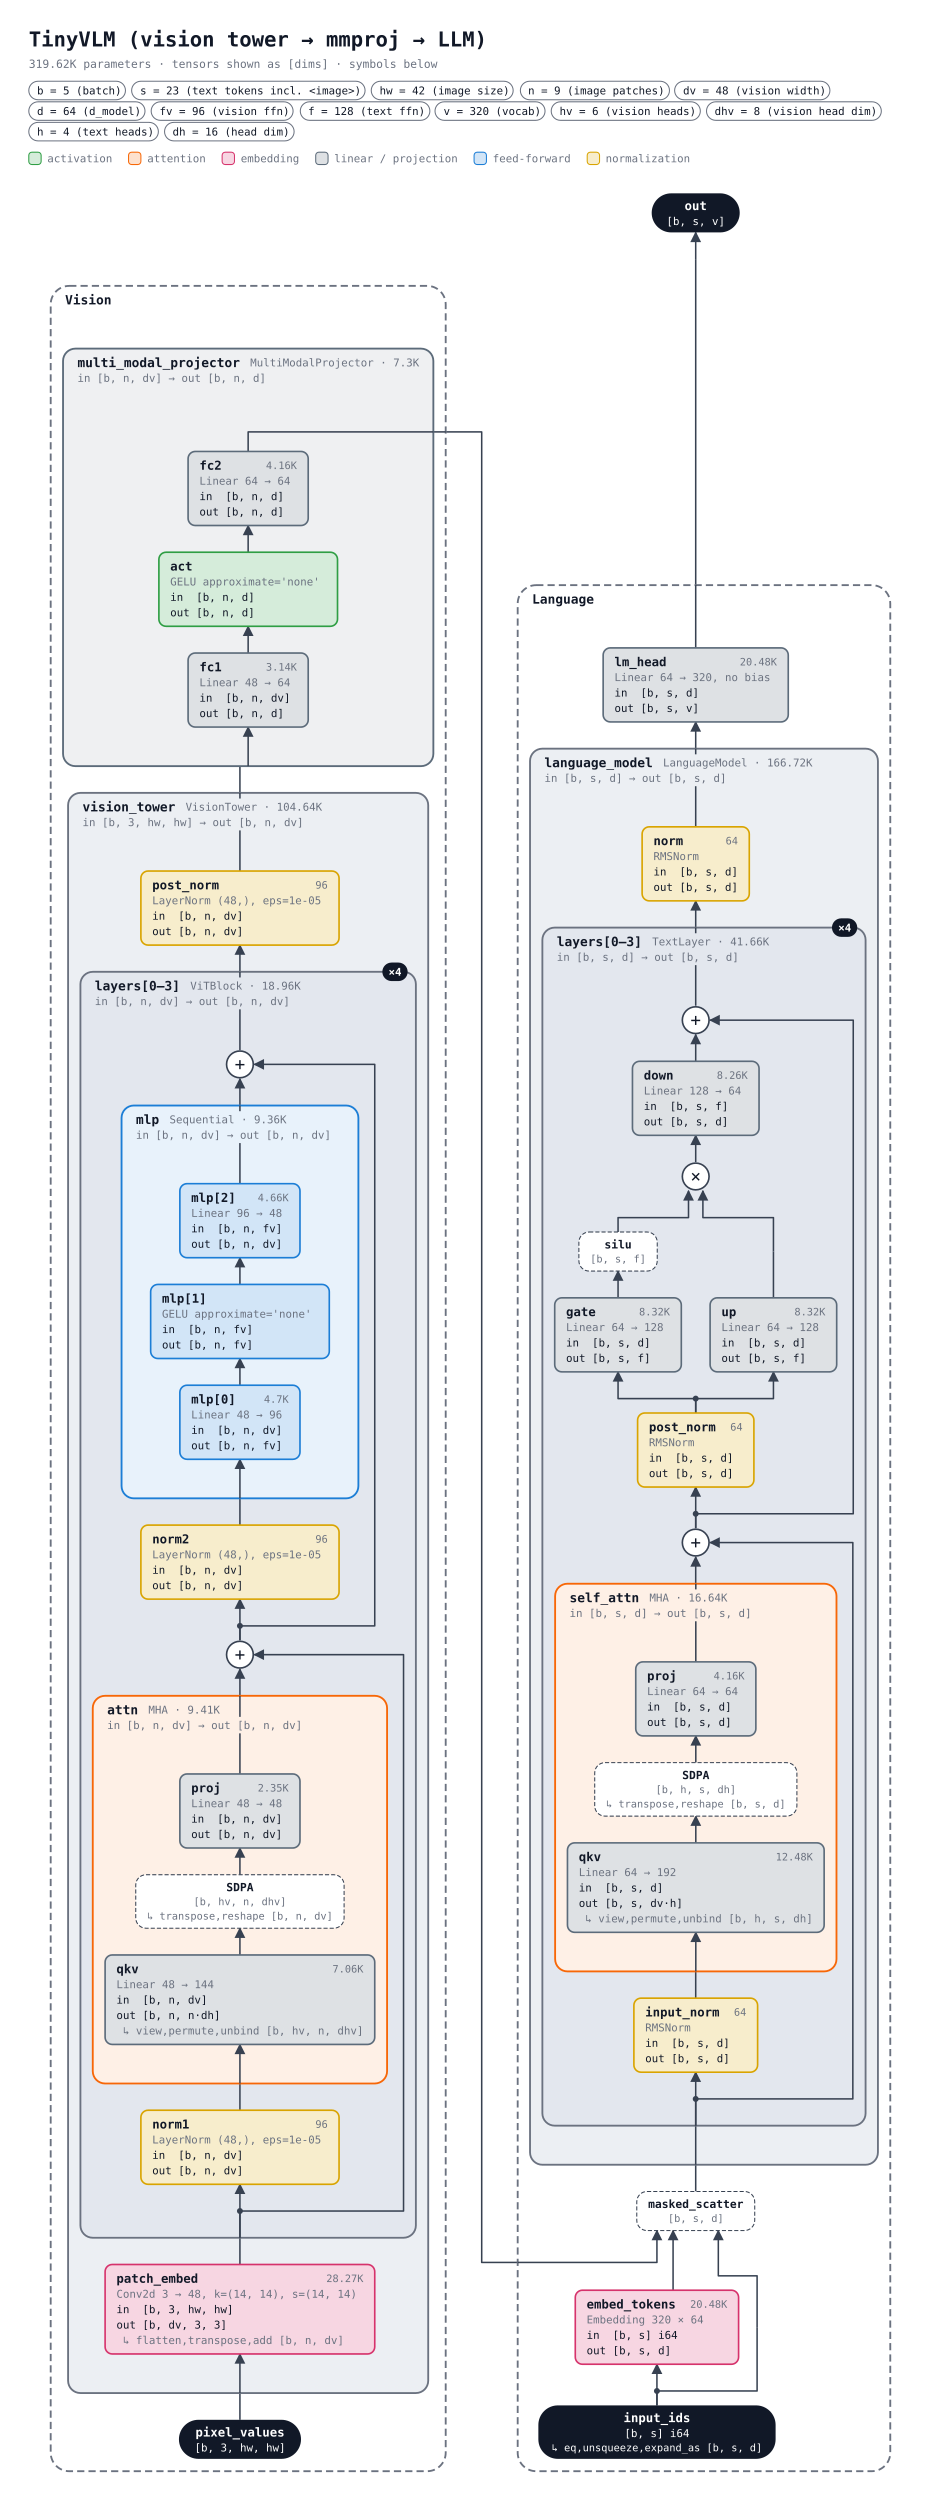
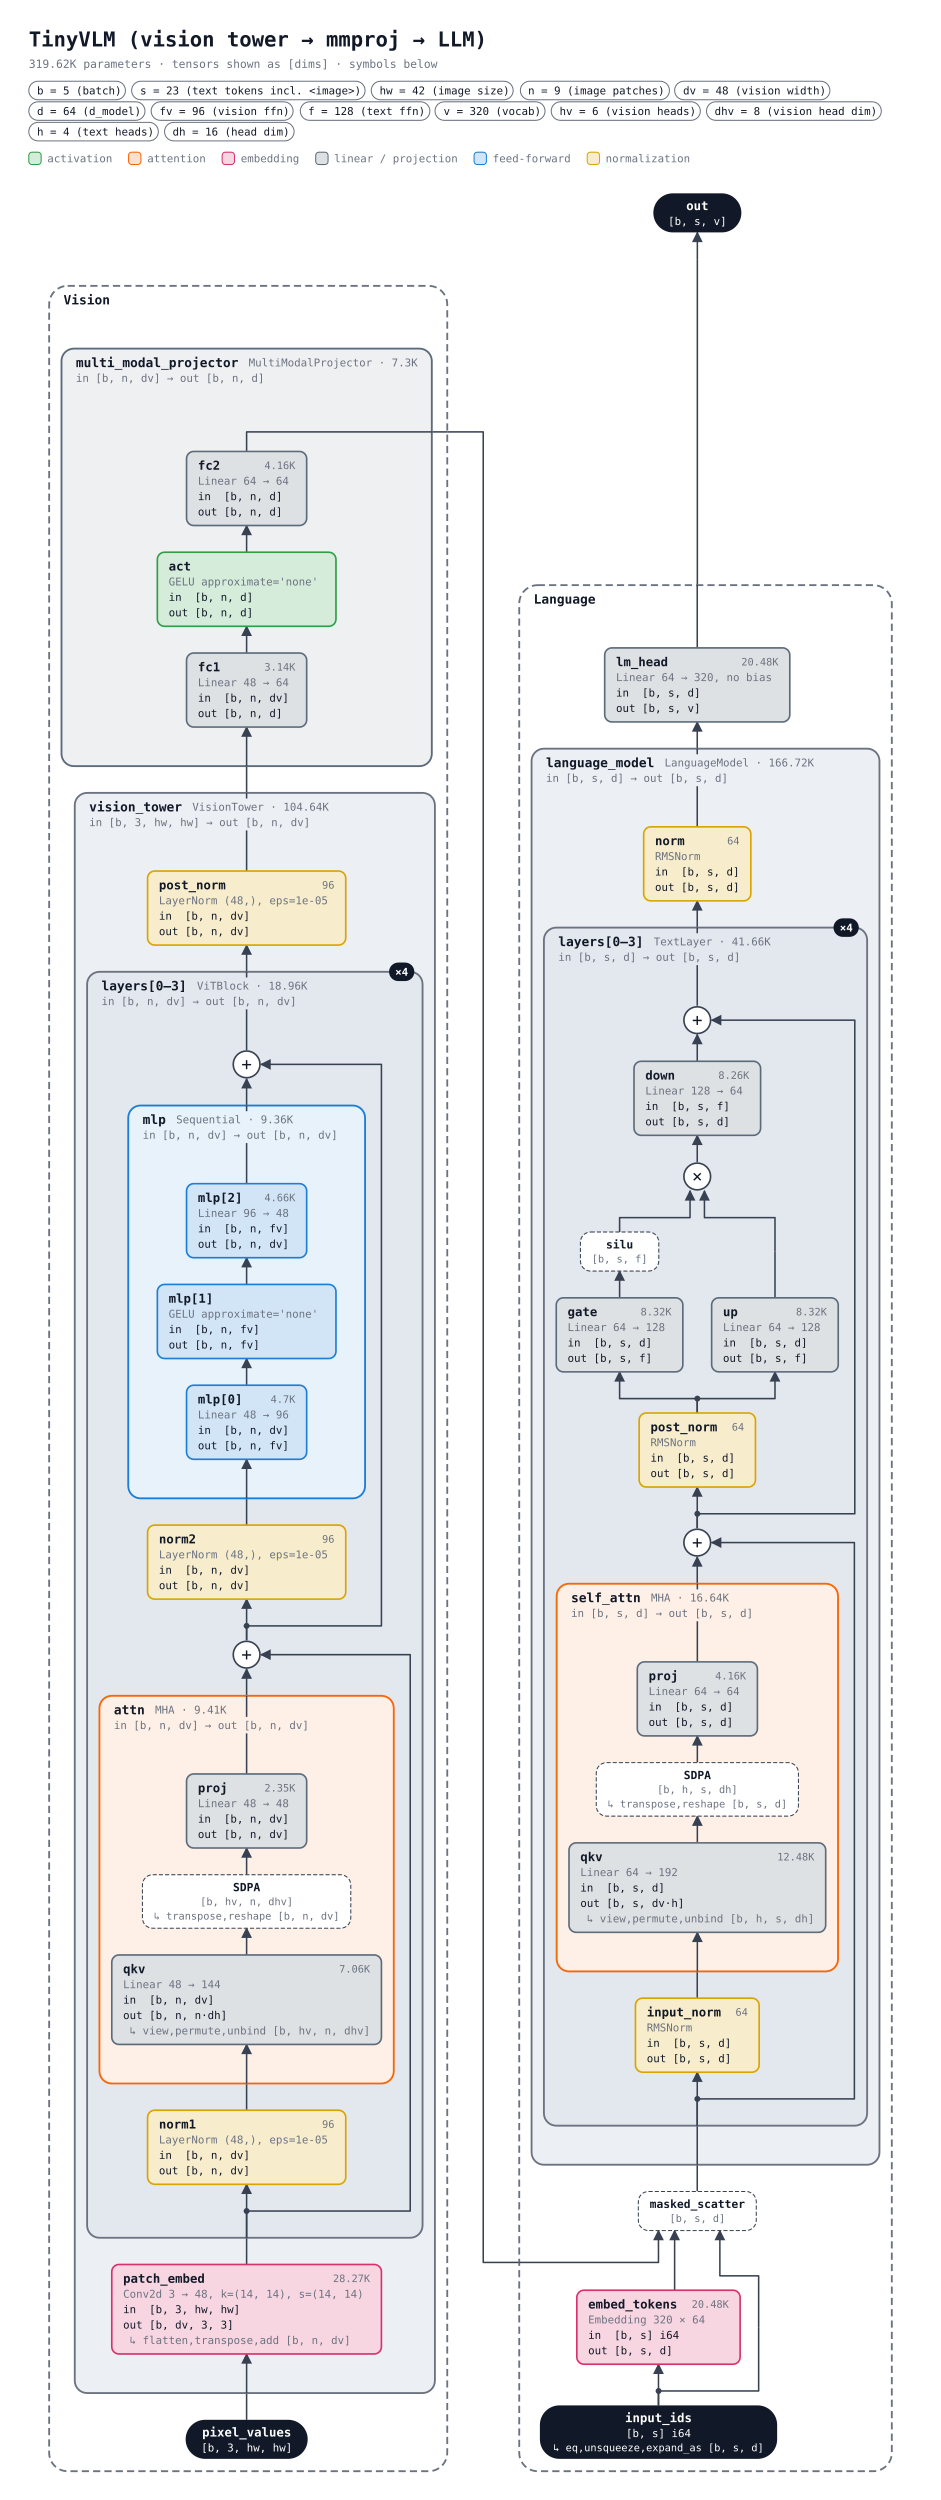
<svg xmlns="http://www.w3.org/2000/svg" width="915" height="2431" viewBox="0 0 915 2431" font-family="ui-monospace, &quot;SF Mono&quot;, Menlo, Consolas, &quot;DejaVu Sans Mono&quot;, &quot;Liberation Mono&quot;, monospace">
  <defs>
    <marker id="arr" viewBox="0 0 10 10" refX="9" refY="5" markerWidth="7" markerHeight="7" orient="auto">
      <path d="M0,0 L10,5 L0,10 z" fill="#374151" />
    </marker>
  </defs>
  <rect width="100%" height="100%" fill="#ffffff" />
  <g transform="translate(28,28)">
    <text x="0.0" y="17.2" font-size="20" font-weight="bold" fill="#111827" text-anchor="start">TinyVLM (vision tower → mmproj → LLM)</text>
    <text x="0.0" y="38.0" font-size="11" font-weight="normal" fill="#6b7280" text-anchor="start">319.62K parameters · tensors shown as [dims] · symbols below</text>
    <rect x="0" y="51" width="94" height="18" rx="9" fill="none" stroke="#6b7280" />
    <text x="8.0" y="63.8" font-size="10.5" font-weight="normal" fill="#111827" text-anchor="start">b = 5 (batch)</text>
    <rect x="100" y="51" width="227" height="18" rx="9" fill="none" stroke="#6b7280" />
    <text x="108.2" y="63.8" font-size="10.5" font-weight="normal" fill="#111827" text-anchor="start">s = 23 (text tokens incl. &lt;image&gt;)</text>
    <rect x="333" y="51" width="138" height="18" rx="9" fill="none" stroke="#6b7280" />
    <text x="341.1" y="63.8" font-size="10.5" font-weight="normal" fill="#111827" text-anchor="start">hw = 42 (image size)</text>
    <rect x="478" y="51" width="145" height="18" rx="9" fill="none" stroke="#6b7280" />
    <text x="485.5" y="63.8" font-size="10.5" font-weight="normal" fill="#111827" text-anchor="start">n = 9 (image patches)</text>
    <rect x="628" y="51" width="151" height="18" rx="9" fill="none" stroke="#6b7280" />
    <text x="636.2" y="63.8" font-size="10.5" font-weight="normal" fill="#111827" text-anchor="start">dv = 48 (vision width)</text>
    <rect x="0" y="71" width="113" height="18" rx="9" fill="none" stroke="#6b7280" />
    <text x="8.0" y="83.8" font-size="10.5" font-weight="normal" fill="#111827" text-anchor="start">d = 64 (d_model)</text>
    <rect x="119" y="71" width="138" height="18" rx="9" fill="none" stroke="#6b7280" />
    <text x="127.1" y="83.8" font-size="10.5" font-weight="normal" fill="#111827" text-anchor="start">fv = 96 (vision ffn)</text>
    <rect x="264" y="71" width="126" height="18" rx="9" fill="none" stroke="#6b7280" />
    <text x="271.6" y="83.8" font-size="10.5" font-weight="normal" fill="#111827" text-anchor="start">f = 128 (text ffn)</text>
    <rect x="395" y="71" width="107" height="18" rx="9" fill="none" stroke="#6b7280" />
    <text x="403.3" y="83.8" font-size="10.5" font-weight="normal" fill="#111827" text-anchor="start">v = 320 (vocab)</text>
    <rect x="508" y="71" width="145" height="18" rx="9" fill="none" stroke="#6b7280" />
    <text x="516.1" y="83.8" font-size="10.5" font-weight="normal" fill="#111827" text-anchor="start">hv = 6 (vision heads)</text>
    <rect x="659" y="71" width="170" height="18" rx="9" fill="none" stroke="#6b7280" />
    <text x="666.9" y="83.8" font-size="10.5" font-weight="normal" fill="#111827" text-anchor="start">dhv = 8 (vision head dim)</text>
    <rect x="0" y="91" width="126" height="18" rx="9" fill="none" stroke="#6b7280" />
    <text x="8.0" y="103.8" font-size="10.5" font-weight="normal" fill="#111827" text-anchor="start">h = 4 (text heads)</text>
    <rect x="132" y="91" width="126" height="18" rx="9" fill="none" stroke="#6b7280" />
    <text x="139.8" y="103.8" font-size="10.5" font-weight="normal" fill="#111827" text-anchor="start">dh = 16 (head dim)</text>
    <rect x="0" y="120" width="12" height="12" rx="3" fill="#d5ecda" stroke="#2f9e44" />
    <text x="18.0" y="129.8" font-size="10.5" font-weight="normal" fill="#6b7280" text-anchor="start">activation</text>
    <rect x="97" y="120" width="12" height="12" rx="3" fill="#fde1cd" stroke="#f76707" />
    <text x="115.2" y="129.8" font-size="10.5" font-weight="normal" fill="#6b7280" text-anchor="start">attention</text>
    <rect x="188" y="120" width="12" height="12" rx="3" fill="#f7d6e2" stroke="#d6336c" />
    <text x="206.1" y="129.8" font-size="10.5" font-weight="normal" fill="#6b7280" text-anchor="start">embedding</text>
    <rect x="279" y="120" width="12" height="12" rx="3" fill="#dee1e4" stroke="#5c6b7a" />
    <text x="297.0" y="129.8" font-size="10.5" font-weight="normal" fill="#6b7280" text-anchor="start">linear / projection</text>
    <rect x="433" y="120" width="12" height="12" rx="3" fill="#d2e5f7" stroke="#1c7ed6" />
    <text x="451.1" y="129.8" font-size="10.5" font-weight="normal" fill="#6b7280" text-anchor="start">feed-forward</text>
    <rect x="543" y="120" width="12" height="12" rx="3" fill="#f7edcc" stroke="#d9a400" />
    <text x="560.9" y="129.8" font-size="10.5" font-weight="normal" fill="#6b7280" text-anchor="start">normalization</text>
  </g>
-   <g transform="translate(49.3,180)">
+   <g transform="translate(47.8,180)">
    <g transform="translate(0.0,0.0)">
-       <polyline points="627.2,389.0 627.2,72.0" fill="none" stroke="#374151" stroke-width="1.5" stroke-linejoin="round" />
-       <polyline points="627.2,72.0 627.2,46.0" fill="none" stroke="#374151" stroke-width="1.5" stroke-linejoin="round" marker-end="url(#arr)" />
-       <polyline points="384.1,240.0 419.1,240.0 419.1,2020.0 454.1,2020.0" fill="none" stroke="#374151" stroke-width="1.5" stroke-linejoin="round" />
+       <polyline points="630.3,389.0 630.3,72.0" fill="none" stroke="#374151" stroke-width="1.5" stroke-linejoin="round" />
+       <polyline points="630.3,72.0 630.3,46.0" fill="none" stroke="#374151" stroke-width="1.5" stroke-linejoin="round" marker-end="url(#arr)" />
+       <polyline points="387.1,240.0 422.1,240.0 422.1,2020.0 457.1,2020.0" fill="none" stroke="#374151" stroke-width="1.5" stroke-linejoin="round" />
      <g transform="translate(0.0,98.0)">
-         <rect width="384.1" height="2125.0" rx="18" fill="none" stroke="#6b7280" stroke-width="1.8" stroke-dasharray="7 4" />
-         <polyline points="184.0,2075.0 184.0,2049.0" fill="none" stroke="#374151" stroke-width="1.5" stroke-linejoin="round" />
-         <polyline points="184.0,493.0 184.0,467.0" fill="none" stroke="#374151" stroke-width="1.5" stroke-linejoin="round" />
-         <polyline points="372.1,142.0 384.1,142.0" fill="none" stroke="#374151" stroke-width="1.5" stroke-linejoin="round" />
-         <g transform="translate(124.7,2075.0)">
+         <rect width="387.1" height="2125.0" rx="18" fill="none" stroke="#6b7280" stroke-width="1.8" stroke-dasharray="7 4" />
+         <polyline points="192.0,2075.0 192.0,2049.0" fill="none" stroke="#374151" stroke-width="1.5" stroke-linejoin="round" />
+         <polyline points="192.0,493.0 192.0,467.0" fill="none" stroke="#374151" stroke-width="1.5" stroke-linejoin="round" />
+         <polyline points="372.1,142.0 387.1,142.0" fill="none" stroke="#374151" stroke-width="1.5" stroke-linejoin="round" />
+         <g transform="translate(132.7,2075.0)">
          <rect width="118.7" height="38" rx="19" fill="#111827" stroke="none" />
          <text x="59.4" y="16.3" font-size="12" font-weight="bold" fill="#ffffff" text-anchor="middle">pixel_values</text>
          <text x="59.4" y="30.8" font-size="10.5" font-weight="normal" fill="#ffffff" text-anchor="middle">[b, 3, hw, hw]</text>
        </g>
-         <g transform="translate(16.9,493.0)">
+         <g transform="translate(24.9,493.0)">
          <rect width="350.2" height="1556.0" rx="12" fill="#eceff3" stroke="#6b7280" stroke-width="1.8" />
          <polyline points="167.1,1556.0 167.1,1518.0" fill="none" stroke="#374151" stroke-width="1.5" stroke-linejoin="round" marker-end="url(#arr)" />
          <polyline points="167.1,1431.0 167.1,1405.0" fill="none" stroke="#374151" stroke-width="1.5" stroke-linejoin="round" />
          <polyline points="167.1,174.0 167.1,148.0" fill="none" stroke="#374151" stroke-width="1.5" stroke-linejoin="round" marker-end="url(#arr)" />
          <polyline points="167.1,76.0 167.1,0.0" fill="none" stroke="#374151" stroke-width="1.5" stroke-linejoin="round" />
          <g transform="translate(36.0,1431.0)">
            <rect width="262.2" height="87.0" rx="7" fill="#f7d6e2" stroke="#d6336c" stroke-width="1.6" />
            <text x="11.0" y="17.8" font-size="12" font-weight="bold" fill="#111827" text-anchor="start">patch_embed</text>
            <text x="251.2" y="17.1" font-size="10" font-weight="normal" fill="#6b7280" text-anchor="end">28.27K</text>
            <text x="11.0" y="32.3" font-size="10.5" font-weight="normal" fill="#6b7280" text-anchor="start">Conv2d  3 → 48, k=(14, 14), s=(14, 14)</text>
            <text x="11.0" y="47.3" font-size="10.5" font-weight="normal" fill="#111827" text-anchor="start">in</text>
            <text x="36.3" y="47.3" font-size="10.5" font-weight="normal" fill="#111827" text-anchor="start">[b, 3, hw, hw]</text>
            <text x="11.0" y="62.3" font-size="10.5" font-weight="normal" fill="#111827" text-anchor="start">out</text>
            <text x="36.3" y="62.3" font-size="10.5" font-weight="normal" fill="#111827" text-anchor="start">[b, dv, 3, 3]</text>
            <text x="17.3" y="77.3" font-size="10.5" font-weight="normal" fill="#6b7280" text-anchor="start">↳ flatten,transpose,add [b, n, dv]</text>
          </g>
          <g transform="translate(12.0,174.0)">
            <rect width="326.2" height="1231.0" rx="12" fill="#e3e7ee" stroke="#6b7280" stroke-width="1.8" />
            <polyline points="155.1,1231.0 155.1,1179.0" fill="none" stroke="#374151" stroke-width="1.5" stroke-linejoin="round" marker-end="url(#arr)" />
            <polyline points="155.1,1107.0 155.1,1081.0" fill="none" stroke="#374151" stroke-width="1.5" stroke-linejoin="round" />
            <polyline points="155.1,1231.0 155.1,1205.0 314.2,1205.0 314.2,664.0 169.1,664.0" fill="none" stroke="#374151" stroke-width="1.5" stroke-linejoin="round" marker-end="url(#arr)" />
            <polyline points="155.1,704.0 155.1,678.0" fill="none" stroke="#374151" stroke-width="1.5" stroke-linejoin="round" marker-end="url(#arr)" />
            <polyline points="155.1,650.0 155.1,610.0" fill="none" stroke="#374151" stroke-width="1.5" stroke-linejoin="round" marker-end="url(#arr)" />
            <polyline points="155.1,538.0 155.1,512.0" fill="none" stroke="#374151" stroke-width="1.5" stroke-linejoin="round" />
            <polyline points="155.1,650.0 155.1,636.0 286.2,636.0 286.2,90.0 169.1,90.0" fill="none" stroke="#374151" stroke-width="1.5" stroke-linejoin="round" marker-end="url(#arr)" />
            <polyline points="155.1,130.0 155.1,104.0" fill="none" stroke="#374151" stroke-width="1.5" stroke-linejoin="round" marker-end="url(#arr)" />
            <polyline points="155.1,76.0 155.1,0.0" fill="none" stroke="#374151" stroke-width="1.5" stroke-linejoin="round" />
            <g transform="translate(58.8,1107.0)">
              <rect width="192.7" height="72.0" rx="7" fill="#f7edcc" stroke="#d9a400" stroke-width="1.6" />
              <text x="11.0" y="17.8" font-size="12" font-weight="bold" fill="#111827" text-anchor="start">norm1</text>
              <text x="181.7" y="17.1" font-size="10" font-weight="normal" fill="#6b7280" text-anchor="end">96</text>
              <text x="11.0" y="32.3" font-size="10.5" font-weight="normal" fill="#6b7280" text-anchor="start">LayerNorm  (48,), eps=1e-05</text>
              <text x="11.0" y="47.3" font-size="10.5" font-weight="normal" fill="#111827" text-anchor="start">in</text>
              <text x="36.3" y="47.3" font-size="10.5" font-weight="normal" fill="#111827" text-anchor="start">[b, n, dv]</text>
              <text x="11.0" y="62.3" font-size="10.5" font-weight="normal" fill="#111827" text-anchor="start">out</text>
              <text x="36.3" y="62.3" font-size="10.5" font-weight="normal" fill="#111827" text-anchor="start">[b, n, dv]</text>
            </g>
            <g transform="translate(12.0,704.0)">
              <rect width="286.2" height="377.0" rx="12" fill="#fef0e6" stroke="#f76707" stroke-width="1.8" />
              <polyline points="143.1,377.0 143.1,339.0" fill="none" stroke="#374151" stroke-width="1.5" stroke-linejoin="round" marker-end="url(#arr)" />
              <polyline points="143.1,252.0 143.1,226.0" fill="none" stroke="#374151" stroke-width="1.5" stroke-linejoin="round" marker-end="url(#arr)" />
              <polyline points="143.1,174.0 143.1,148.0" fill="none" stroke="#374151" stroke-width="1.5" stroke-linejoin="round" marker-end="url(#arr)" />
              <polyline points="143.1,76.0 143.1,0.0" fill="none" stroke="#374151" stroke-width="1.5" stroke-linejoin="round" />
              <g transform="translate(12.0,252.0)">
                <rect width="262.2" height="87.0" rx="7" fill="#dee1e4" stroke="#5c6b7a" stroke-width="1.6" />
                <text x="11.0" y="17.8" font-size="12" font-weight="bold" fill="#111827" text-anchor="start">qkv</text>
                <text x="251.2" y="17.1" font-size="10" font-weight="normal" fill="#6b7280" text-anchor="end">7.06K</text>
                <text x="11.0" y="32.3" font-size="10.5" font-weight="normal" fill="#6b7280" text-anchor="start">Linear  48 → 144</text>
                <text x="11.0" y="47.3" font-size="10.5" font-weight="normal" fill="#111827" text-anchor="start">in</text>
                <text x="36.3" y="47.3" font-size="10.5" font-weight="normal" fill="#111827" text-anchor="start">[b, n, dv]</text>
                <text x="11.0" y="62.3" font-size="10.5" font-weight="normal" fill="#111827" text-anchor="start">out</text>
                <text x="36.3" y="62.3" font-size="10.5" font-weight="normal" fill="#111827" text-anchor="start">[b, n, n·dh]</text>
                <text x="17.3" y="77.3" font-size="10.5" font-weight="normal" fill="#6b7280" text-anchor="start">↳ view,permute,unbind [b, hv, n, dhv]</text>
              </g>
              <g transform="translate(41.8,174.0)">
                <rect width="202.6" height="52" rx="10" fill="#ffffff" stroke="#374151" stroke-dasharray="4 2" />
                <text x="101.3" y="16.0" font-size="11" font-weight="bold" fill="#111827" text-anchor="middle">SDPA</text>
                <text x="101.3" y="29.6" font-size="10" font-weight="normal" fill="#6b7280" text-anchor="middle">[b, hv, n, dhv]</text>
                <text x="101.3" y="43.6" font-size="10" font-weight="normal" fill="#6b7280" text-anchor="middle">↳ transpose,reshape [b, n, dv]</text>
              </g>
              <g transform="translate(84.7,76.0)">
                <rect width="116.8" height="72.0" rx="7" fill="#dee1e4" stroke="#5c6b7a" stroke-width="1.6" />
                <text x="11.0" y="17.8" font-size="12" font-weight="bold" fill="#111827" text-anchor="start">proj</text>
                <text x="105.8" y="17.1" font-size="10" font-weight="normal" fill="#6b7280" text-anchor="end">2.35K</text>
                <text x="11.0" y="32.3" font-size="10.5" font-weight="normal" fill="#6b7280" text-anchor="start">Linear  48 → 48</text>
                <text x="11.0" y="47.3" font-size="10.5" font-weight="normal" fill="#111827" text-anchor="start">in</text>
                <text x="36.3" y="47.3" font-size="10.5" font-weight="normal" fill="#111827" text-anchor="start">[b, n, dv]</text>
                <text x="11.0" y="62.3" font-size="10.5" font-weight="normal" fill="#111827" text-anchor="start">out</text>
                <text x="36.3" y="62.3" font-size="10.5" font-weight="normal" fill="#111827" text-anchor="start">[b, n, dv]</text>
              </g>
              <rect x="10" y="5.5" width="117.6" height="16" rx="3" fill="#fef0e6" />
              <text x="14.0" y="18.0" font-size="12.5" font-weight="bold" fill="#111827" text-anchor="start">attn</text>
              <text x="54.1" y="17.3" font-size="10.5" font-weight="normal" fill="#6b7280" text-anchor="start">MHA · 9.41K</text>
              <rect x="10" y="20.5" width="210.3" height="16" rx="3" fill="#fef0e6" />
              <text x="14.0" y="32.3" font-size="10.5" font-weight="normal" fill="#6b7280" text-anchor="start">in [b, n, dv]  →  out [b, n, dv]</text>
            </g>
            <g transform="translate(141.1,650.0)">
              <circle cx="14.0" cy="14.0" r="13.0" fill="#ffffff" stroke="#374151" stroke-width="1.6" />
              <text x="14.0" y="19.6" font-size="17" font-weight="normal" fill="#111827" text-anchor="middle">+</text>
            </g>
            <g transform="translate(58.8,538.0)">
              <rect width="192.7" height="72.0" rx="7" fill="#f7edcc" stroke="#d9a400" stroke-width="1.6" />
              <text x="11.0" y="17.8" font-size="12" font-weight="bold" fill="#111827" text-anchor="start">norm2</text>
              <text x="181.7" y="17.1" font-size="10" font-weight="normal" fill="#6b7280" text-anchor="end">96</text>
              <text x="11.0" y="32.3" font-size="10.5" font-weight="normal" fill="#6b7280" text-anchor="start">LayerNorm  (48,), eps=1e-05</text>
              <text x="11.0" y="47.3" font-size="10.5" font-weight="normal" fill="#111827" text-anchor="start">in</text>
              <text x="36.3" y="47.3" font-size="10.5" font-weight="normal" fill="#111827" text-anchor="start">[b, n, dv]</text>
              <text x="11.0" y="62.3" font-size="10.5" font-weight="normal" fill="#111827" text-anchor="start">out</text>
              <text x="36.3" y="62.3" font-size="10.5" font-weight="normal" fill="#111827" text-anchor="start">[b, n, dv]</text>
            </g>
            <g transform="translate(40.0,130.0)">
              <rect width="230.3" height="382.0" rx="12" fill="#e8f2fb" stroke="#1c7ed6" stroke-width="1.8" />
              <polyline points="115.1,382.0 115.1,344.0" fill="none" stroke="#374151" stroke-width="1.5" stroke-linejoin="round" marker-end="url(#arr)" />
              <polyline points="115.1,272.0 115.1,246.0" fill="none" stroke="#374151" stroke-width="1.5" stroke-linejoin="round" marker-end="url(#arr)" />
              <polyline points="115.1,174.0 115.1,148.0" fill="none" stroke="#374151" stroke-width="1.5" stroke-linejoin="round" marker-end="url(#arr)" />
              <polyline points="115.1,76.0 115.1,0.0" fill="none" stroke="#374151" stroke-width="1.5" stroke-linejoin="round" />
              <g transform="translate(56.7,272.0)">
                <rect width="116.8" height="72.0" rx="7" fill="#d2e5f7" stroke="#1c7ed6" stroke-width="1.6" />
                <text x="11.0" y="17.8" font-size="12" font-weight="bold" fill="#111827" text-anchor="start">mlp[0]</text>
                <text x="105.8" y="17.1" font-size="10" font-weight="normal" fill="#6b7280" text-anchor="end">4.7K</text>
                <text x="11.0" y="32.3" font-size="10.5" font-weight="normal" fill="#6b7280" text-anchor="start">Linear  48 → 96</text>
                <text x="11.0" y="47.3" font-size="10.5" font-weight="normal" fill="#111827" text-anchor="start">in</text>
                <text x="36.3" y="47.3" font-size="10.5" font-weight="normal" fill="#111827" text-anchor="start">[b, n, dv]</text>
                <text x="11.0" y="62.3" font-size="10.5" font-weight="normal" fill="#111827" text-anchor="start">out</text>
                <text x="36.3" y="62.3" font-size="10.5" font-weight="normal" fill="#111827" text-anchor="start">[b, n, fv]</text>
              </g>
              <g transform="translate(28.3,174.0)">
                <rect width="173.7" height="72.0" rx="7" fill="#d2e5f7" stroke="#1c7ed6" stroke-width="1.6" />
                <text x="11.0" y="17.8" font-size="12" font-weight="bold" fill="#111827" text-anchor="start">mlp[1]</text>
                <text x="11.0" y="32.3" font-size="10.5" font-weight="normal" fill="#6b7280" text-anchor="start">GELU  approximate='none'</text>
                <text x="11.0" y="47.3" font-size="10.5" font-weight="normal" fill="#111827" text-anchor="start">in</text>
                <text x="36.3" y="47.3" font-size="10.5" font-weight="normal" fill="#111827" text-anchor="start">[b, n, fv]</text>
                <text x="11.0" y="62.3" font-size="10.5" font-weight="normal" fill="#111827" text-anchor="start">out</text>
                <text x="36.3" y="62.3" font-size="10.5" font-weight="normal" fill="#111827" text-anchor="start">[b, n, fv]</text>
              </g>
              <g transform="translate(56.7,76.0)">
                <rect width="116.8" height="72.0" rx="7" fill="#d2e5f7" stroke="#1c7ed6" stroke-width="1.6" />
                <text x="11.0" y="17.8" font-size="12" font-weight="bold" fill="#111827" text-anchor="start">mlp[2]</text>
                <text x="105.8" y="17.1" font-size="10" font-weight="normal" fill="#6b7280" text-anchor="end">4.66K</text>
                <text x="11.0" y="32.3" font-size="10.5" font-weight="normal" fill="#6b7280" text-anchor="start">Linear  96 → 48</text>
                <text x="11.0" y="47.3" font-size="10.5" font-weight="normal" fill="#111827" text-anchor="start">in</text>
                <text x="36.3" y="47.3" font-size="10.5" font-weight="normal" fill="#111827" text-anchor="start">[b, n, fv]</text>
                <text x="11.0" y="62.3" font-size="10.5" font-weight="normal" fill="#111827" text-anchor="start">out</text>
                <text x="36.3" y="62.3" font-size="10.5" font-weight="normal" fill="#111827" text-anchor="start">[b, n, dv]</text>
              </g>
              <rect x="10" y="5.5" width="154.4" height="16" rx="3" fill="#e8f2fb" />
              <text x="14.0" y="18.0" font-size="12.5" font-weight="bold" fill="#111827" text-anchor="start">mlp</text>
              <text x="46.6" y="17.3" font-size="10.5" font-weight="normal" fill="#6b7280" text-anchor="start">Sequential · 9.36K</text>
              <rect x="10" y="20.5" width="210.3" height="16" rx="3" fill="#e8f2fb" />
              <text x="14.0" y="32.3" font-size="10.5" font-weight="normal" fill="#6b7280" text-anchor="start">in [b, n, dv]  →  out [b, n, dv]</text>
            </g>
            <g transform="translate(141.1,76.0)">
              <circle cx="14.0" cy="14.0" r="13.0" fill="#ffffff" stroke="#374151" stroke-width="1.6" />
              <text x="14.0" y="19.6" font-size="17" font-weight="normal" fill="#111827" text-anchor="middle">+</text>
            </g>
            <rect x="10" y="5.5" width="208.2" height="16" rx="3" fill="#e3e7ee" />
            <text x="14.0" y="18.0" font-size="12.5" font-weight="bold" fill="#111827" text-anchor="start">layers[0–3]</text>
            <text x="106.8" y="17.3" font-size="10.5" font-weight="normal" fill="#6b7280" text-anchor="start">ViTBlock · 18.96K</text>
            <rect x="10" y="20.5" width="210.3" height="16" rx="3" fill="#e3e7ee" />
            <text x="14.0" y="32.3" font-size="10.5" font-weight="normal" fill="#6b7280" text-anchor="start">in [b, n, dv]  →  out [b, n, dv]</text>
            <rect x="293.6" y="-9" width="24.6" height="18" rx="9" fill="#111827" />
            <text x="305.9" y="3.8" font-size="10.5" font-weight="bold" fill="#ffffff" text-anchor="middle">×4</text>
          </g>
          <g transform="translate(70.8,76.0)">
            <rect width="192.7" height="72.0" rx="7" fill="#f7edcc" stroke="#d9a400" stroke-width="1.6" />
            <text x="11.0" y="17.8" font-size="12" font-weight="bold" fill="#111827" text-anchor="start">post_norm</text>
            <text x="181.7" y="17.1" font-size="10" font-weight="normal" fill="#6b7280" text-anchor="end">96</text>
            <text x="11.0" y="32.3" font-size="10.5" font-weight="normal" fill="#6b7280" text-anchor="start">LayerNorm  (48,), eps=1e-05</text>
            <text x="11.0" y="47.3" font-size="10.5" font-weight="normal" fill="#111827" text-anchor="start">in</text>
            <text x="36.3" y="47.3" font-size="10.5" font-weight="normal" fill="#111827" text-anchor="start">[b, n, dv]</text>
            <text x="11.0" y="62.3" font-size="10.5" font-weight="normal" fill="#111827" text-anchor="start">out</text>
            <text x="36.3" y="62.3" font-size="10.5" font-weight="normal" fill="#111827" text-anchor="start">[b, n, dv]</text>
          </g>
          <rect x="10" y="5.5" width="241.0" height="16" rx="3" fill="#eceff3" />
          <text x="14.0" y="18.0" font-size="12.5" font-weight="bold" fill="#111827" text-anchor="start">vision_tower</text>
          <text x="114.3" y="17.3" font-size="10.5" font-weight="normal" fill="#6b7280" text-anchor="start">VisionTower · 104.64K</text>
          <rect x="10" y="20.5" width="235.6" height="16" rx="3" fill="#eceff3" />
          <text x="14.0" y="32.3" font-size="10.5" font-weight="normal" fill="#6b7280" text-anchor="start">in [b, 3, hw, hw]  →  out [b, n, dv]</text>
        </g>
        <g transform="translate(12.0,61.0)">
          <rect width="360.1" height="406.0" rx="12" fill="#eff0f2" stroke="#5c6b7a" stroke-width="1.8" />
          <polyline points="180.0,406.0 180.0,368.0" fill="none" stroke="#374151" stroke-width="1.5" stroke-linejoin="round" marker-end="url(#arr)" />
          <polyline points="180.0,296.0 180.0,270.0" fill="none" stroke="#374151" stroke-width="1.5" stroke-linejoin="round" marker-end="url(#arr)" />
          <polyline points="180.0,198.0 180.0,172.0" fill="none" stroke="#374151" stroke-width="1.5" stroke-linejoin="round" marker-end="url(#arr)" />
          <polyline points="180.0,100.0 180.0,81.0 360.1,81.0" fill="none" stroke="#374151" stroke-width="1.5" stroke-linejoin="round" />
          <g transform="translate(121.6,296.0)">
            <rect width="116.8" height="72.0" rx="7" fill="#dee1e4" stroke="#5c6b7a" stroke-width="1.6" />
            <text x="11.0" y="17.8" font-size="12" font-weight="bold" fill="#111827" text-anchor="start">fc1</text>
            <text x="105.8" y="17.1" font-size="10" font-weight="normal" fill="#6b7280" text-anchor="end">3.14K</text>
            <text x="11.0" y="32.3" font-size="10.5" font-weight="normal" fill="#6b7280" text-anchor="start">Linear  48 → 64</text>
            <text x="11.0" y="47.3" font-size="10.5" font-weight="normal" fill="#111827" text-anchor="start">in</text>
            <text x="36.3" y="47.3" font-size="10.5" font-weight="normal" fill="#111827" text-anchor="start">[b, n, dv]</text>
            <text x="11.0" y="62.3" font-size="10.5" font-weight="normal" fill="#111827" text-anchor="start">out</text>
            <text x="36.3" y="62.3" font-size="10.5" font-weight="normal" fill="#111827" text-anchor="start">[b, n, d]</text>
          </g>
          <g transform="translate(93.2,198.0)">
            <rect width="173.7" height="72.0" rx="7" fill="#d5ecda" stroke="#2f9e44" stroke-width="1.6" />
            <text x="11.0" y="17.8" font-size="12" font-weight="bold" fill="#111827" text-anchor="start">act</text>
            <text x="11.0" y="32.3" font-size="10.5" font-weight="normal" fill="#6b7280" text-anchor="start">GELU  approximate='none'</text>
            <text x="11.0" y="47.3" font-size="10.5" font-weight="normal" fill="#111827" text-anchor="start">in</text>
            <text x="36.3" y="47.3" font-size="10.5" font-weight="normal" fill="#111827" text-anchor="start">[b, n, d]</text>
            <text x="11.0" y="62.3" font-size="10.5" font-weight="normal" fill="#111827" text-anchor="start">out</text>
            <text x="36.3" y="62.3" font-size="10.5" font-weight="normal" fill="#111827" text-anchor="start">[b, n, d]</text>
          </g>
          <g transform="translate(121.6,100.0)">
            <rect width="116.8" height="72.0" rx="7" fill="#dee1e4" stroke="#5c6b7a" stroke-width="1.6" />
            <text x="11.0" y="17.8" font-size="12" font-weight="bold" fill="#111827" text-anchor="start">fc2</text>
            <text x="105.8" y="17.1" font-size="10" font-weight="normal" fill="#6b7280" text-anchor="end">4.16K</text>
            <text x="11.0" y="32.3" font-size="10.5" font-weight="normal" fill="#6b7280" text-anchor="start">Linear  64 → 64</text>
            <text x="11.0" y="47.3" font-size="10.5" font-weight="normal" fill="#111827" text-anchor="start">in</text>
            <text x="36.3" y="47.3" font-size="10.5" font-weight="normal" fill="#111827" text-anchor="start">[b, n, d]</text>
            <text x="11.0" y="62.3" font-size="10.5" font-weight="normal" fill="#111827" text-anchor="start">out</text>
            <text x="36.3" y="62.3" font-size="10.5" font-weight="normal" fill="#111827" text-anchor="start">[b, n, d]</text>
          </g>
          <rect x="10" y="5.5" width="340.4" height="16" rx="3" fill="#eff0f2" />
          <text x="14.0" y="18.0" font-size="12.5" font-weight="bold" fill="#111827" text-anchor="start">multi_modal_projector</text>
          <text x="182.0" y="17.3" font-size="10.5" font-weight="normal" fill="#6b7280" text-anchor="start">MultiModalProjector · 7.3K</text>
          <rect x="10" y="20.5" width="204.0" height="16" rx="3" fill="#eff0f2" />
          <text x="14.0" y="32.3" font-size="10.5" font-weight="normal" fill="#6b7280" text-anchor="start">in [b, n, dv]  →  out [b, n, d]</text>
        </g>
        <rect x="10" y="5.5" width="53.1" height="16" rx="3" fill="#ffffff" />
        <text x="14.0" y="18.0" font-size="12.5" font-weight="bold" fill="#111827" text-anchor="start">Vision</text>
      </g>
-       <g transform="translate(454.1,389.0)">
+       <g transform="translate(457.1,389.0)">
        <rect width="362.3" height="1834.0" rx="18" fill="none" stroke="#6b7280" stroke-width="1.8" stroke-dasharray="7 4" />
        <polyline points="135.4,1770.0 135.4,1730.0" fill="none" stroke="#374151" stroke-width="1.5" stroke-linejoin="round" marker-end="url(#arr)" />
        <polyline points="151.1,1658.0 151.1,1600.0" fill="none" stroke="#374151" stroke-width="1.5" stroke-linejoin="round" marker-end="url(#arr)" />
        <polyline points="135.4,1770.0 135.4,1756.0 232.8,1756.0 232.8,1694.0" fill="none" stroke="#374151" stroke-width="1.5" stroke-linejoin="round" />
        <polyline points="232.8,1694.0 232.8,1644.0 195.1,1644.0 195.1,1600.0" fill="none" stroke="#374151" stroke-width="1.5" stroke-linejoin="round" marker-end="url(#arr)" />
        <polyline points="0.0,1631.0 135.4,1631.0 135.4,1600.0" fill="none" stroke="#374151" stroke-width="1.5" stroke-linejoin="round" marker-end="url(#arr)" />
        <polyline points="173.1,1562.0 173.1,1536.0" fill="none" stroke="#374151" stroke-width="1.5" stroke-linejoin="round" />
        <polyline points="173.1,159.0 173.1,133.0" fill="none" stroke="#374151" stroke-width="1.5" stroke-linejoin="round" marker-end="url(#arr)" />
        <polyline points="173.1,61.0 173.1,0.0" fill="none" stroke="#374151" stroke-width="1.5" stroke-linejoin="round" />
        <g transform="translate(20.1,1770.0)">
          <rect width="230.7" height="52" rx="19" fill="#111827" stroke="none" />
          <text x="115.3" y="16.3" font-size="12" font-weight="bold" fill="#ffffff" text-anchor="middle">input_ids</text>
          <text x="115.3" y="30.8" font-size="10.5" font-weight="normal" fill="#ffffff" text-anchor="middle">[b, s] i64</text>
          <text x="115.3" y="44.6" font-size="10" font-weight="normal" fill="#ffffff" text-anchor="middle">↳ eq,unsqueeze,expand_as [b, s, d]</text>
        </g>
        <g transform="translate(56.0,1658.0)">
          <rect width="158.8" height="72.0" rx="7" fill="#f7d6e2" stroke="#d6336c" stroke-width="1.6" />
          <text x="11.0" y="17.8" font-size="12" font-weight="bold" fill="#111827" text-anchor="start">embed_tokens</text>
          <text x="147.8" y="17.1" font-size="10" font-weight="normal" fill="#6b7280" text-anchor="end">20.48K</text>
          <text x="11.0" y="32.3" font-size="10.5" font-weight="normal" fill="#6b7280" text-anchor="start">Embedding  320 × 64</text>
          <text x="11.0" y="47.3" font-size="10.5" font-weight="normal" fill="#111827" text-anchor="start">in</text>
          <text x="36.3" y="47.3" font-size="10.5" font-weight="normal" fill="#111827" text-anchor="start">[b, s] i64</text>
          <text x="11.0" y="62.3" font-size="10.5" font-weight="normal" fill="#111827" text-anchor="start">out</text>
          <text x="36.3" y="62.3" font-size="10.5" font-weight="normal" fill="#111827" text-anchor="start">[b, s, d]</text>
        </g>
        <g transform="translate(115.8,1562.0)">
          <rect width="114.7" height="38" rx="10" fill="#ffffff" stroke="#374151" stroke-dasharray="4 2" />
          <text x="57.4" y="16.0" font-size="11" font-weight="bold" fill="#111827" text-anchor="middle">masked_scatter</text>
          <text x="57.4" y="29.6" font-size="10" font-weight="normal" fill="#6b7280" text-anchor="middle">[b, s, d]</text>
        </g>
        <g transform="translate(12.0,159.0)">
          <rect width="338.3" height="1377.0" rx="12" fill="#eceff3" stroke="#6b7280" stroke-width="1.8" />
          <polyline points="161.1,1377.0 161.1,1339.0" fill="none" stroke="#374151" stroke-width="1.5" stroke-linejoin="round" />
          <polyline points="161.1,174.0 161.1,148.0" fill="none" stroke="#374151" stroke-width="1.5" stroke-linejoin="round" marker-end="url(#arr)" />
          <polyline points="161.1,76.0 161.1,0.0" fill="none" stroke="#374151" stroke-width="1.5" stroke-linejoin="round" />
          <g transform="translate(12.0,174.0)">
            <rect width="314.3" height="1165.0" rx="12" fill="#e3e7ee" stroke="#6b7280" stroke-width="1.8" />
            <polyline points="149.1,1165.0 149.1,1113.0" fill="none" stroke="#374151" stroke-width="1.5" stroke-linejoin="round" marker-end="url(#arr)" />
            <polyline points="149.1,1041.0 149.1,1015.0" fill="none" stroke="#374151" stroke-width="1.5" stroke-linejoin="round" />
            <polyline points="149.1,1165.0 149.1,1139.0 301.9,1139.0 301.9,598.0 163.1,598.0" fill="none" stroke="#374151" stroke-width="1.5" stroke-linejoin="round" marker-end="url(#arr)" />
            <polyline points="149.1,638.0 149.1,612.0" fill="none" stroke="#374151" stroke-width="1.5" stroke-linejoin="round" marker-end="url(#arr)" />
            <polyline points="149.1,584.0 149.1,544.0" fill="none" stroke="#374151" stroke-width="1.5" stroke-linejoin="round" marker-end="url(#arr)" />
            <polyline points="149.1,472.0 149.1,458.0 73.6,458.0 73.6,432.0" fill="none" stroke="#374151" stroke-width="1.5" stroke-linejoin="round" marker-end="url(#arr)" />
            <polyline points="73.6,360.0 73.6,334.0" fill="none" stroke="#374151" stroke-width="1.5" stroke-linejoin="round" marker-end="url(#arr)" />
            <polyline points="149.1,472.0 149.1,458.0 224.7,458.0 224.7,432.0" fill="none" stroke="#374151" stroke-width="1.5" stroke-linejoin="round" marker-end="url(#arr)" />
            <polyline points="73.6,296.0 73.6,282.0 142.1,282.0 142.1,256.0" fill="none" stroke="#374151" stroke-width="1.5" stroke-linejoin="round" marker-end="url(#arr)" />
            <polyline points="224.7,360.0 224.7,315.0" fill="none" stroke="#374151" stroke-width="1.5" stroke-linejoin="round" />
            <polyline points="224.7,315.0 224.7,282.0 156.1,282.0 156.1,256.0" fill="none" stroke="#374151" stroke-width="1.5" stroke-linejoin="round" marker-end="url(#arr)" />
            <polyline points="149.1,228.0 149.1,202.0" fill="none" stroke="#374151" stroke-width="1.5" stroke-linejoin="round" marker-end="url(#arr)" />
            <polyline points="149.1,584.0 149.1,570.0 302.3,570.0 302.3,90.0 163.1,90.0" fill="none" stroke="#374151" stroke-width="1.5" stroke-linejoin="round" marker-end="url(#arr)" />
            <polyline points="149.1,130.0 149.1,104.0" fill="none" stroke="#374151" stroke-width="1.5" stroke-linejoin="round" marker-end="url(#arr)" />
            <polyline points="149.1,76.0 149.1,0.0" fill="none" stroke="#374151" stroke-width="1.5" stroke-linejoin="round" />
            <g transform="translate(89.0,1041.0)">
              <rect width="120.3" height="72.0" rx="7" fill="#f7edcc" stroke="#d9a400" stroke-width="1.6" />
              <text x="11.0" y="17.8" font-size="12" font-weight="bold" fill="#111827" text-anchor="start">input_norm</text>
              <text x="109.3" y="17.1" font-size="10" font-weight="normal" fill="#6b7280" text-anchor="end">64</text>
              <text x="11.0" y="32.3" font-size="10.5" font-weight="normal" fill="#6b7280" text-anchor="start">RMSNorm</text>
              <text x="11.0" y="47.3" font-size="10.5" font-weight="normal" fill="#111827" text-anchor="start">in</text>
              <text x="36.3" y="47.3" font-size="10.5" font-weight="normal" fill="#111827" text-anchor="start">[b, s, d]</text>
              <text x="11.0" y="62.3" font-size="10.5" font-weight="normal" fill="#111827" text-anchor="start">out</text>
              <text x="36.3" y="62.3" font-size="10.5" font-weight="normal" fill="#111827" text-anchor="start">[b, s, d]</text>
            </g>
            <g transform="translate(12.4,638.0)">
              <rect width="273.6" height="377.0" rx="12" fill="#fef0e6" stroke="#f76707" stroke-width="1.8" />
              <polyline points="136.8,377.0 136.8,339.0" fill="none" stroke="#374151" stroke-width="1.5" stroke-linejoin="round" marker-end="url(#arr)" />
              <polyline points="136.8,252.0 136.8,226.0" fill="none" stroke="#374151" stroke-width="1.5" stroke-linejoin="round" marker-end="url(#arr)" />
              <polyline points="136.8,174.0 136.8,148.0" fill="none" stroke="#374151" stroke-width="1.5" stroke-linejoin="round" marker-end="url(#arr)" />
              <polyline points="136.8,76.0 136.8,0.0" fill="none" stroke="#374151" stroke-width="1.5" stroke-linejoin="round" />
              <g transform="translate(12.0,252.0)">
                <rect width="249.6" height="87.0" rx="7" fill="#dee1e4" stroke="#5c6b7a" stroke-width="1.6" />
                <text x="11.0" y="17.8" font-size="12" font-weight="bold" fill="#111827" text-anchor="start">qkv</text>
                <text x="238.6" y="17.1" font-size="10" font-weight="normal" fill="#6b7280" text-anchor="end">12.48K</text>
                <text x="11.0" y="32.3" font-size="10.5" font-weight="normal" fill="#6b7280" text-anchor="start">Linear  64 → 192</text>
                <text x="11.0" y="47.3" font-size="10.5" font-weight="normal" fill="#111827" text-anchor="start">in</text>
                <text x="36.3" y="47.3" font-size="10.5" font-weight="normal" fill="#111827" text-anchor="start">[b, s, d]</text>
                <text x="11.0" y="62.3" font-size="10.5" font-weight="normal" fill="#111827" text-anchor="start">out</text>
                <text x="36.3" y="62.3" font-size="10.5" font-weight="normal" fill="#111827" text-anchor="start">[b, s, dv·h]</text>
                <text x="17.3" y="77.3" font-size="10.5" font-weight="normal" fill="#6b7280" text-anchor="start">↳ view,permute,unbind [b, h, s, dh]</text>
              </g>
              <g transform="translate(38.5,174.0)">
                <rect width="196.6" height="52" rx="10" fill="#ffffff" stroke="#374151" stroke-dasharray="4 2" />
                <text x="98.3" y="16.0" font-size="11" font-weight="bold" fill="#111827" text-anchor="middle">SDPA</text>
                <text x="98.3" y="29.6" font-size="10" font-weight="normal" fill="#6b7280" text-anchor="middle">[b, h, s, dh]</text>
                <text x="98.3" y="43.6" font-size="10" font-weight="normal" fill="#6b7280" text-anchor="middle">↳ transpose,reshape [b, s, d]</text>
              </g>
              <g transform="translate(78.4,76.0)">
                <rect width="116.8" height="72.0" rx="7" fill="#dee1e4" stroke="#5c6b7a" stroke-width="1.6" />
                <text x="11.0" y="17.8" font-size="12" font-weight="bold" fill="#111827" text-anchor="start">proj</text>
                <text x="105.8" y="17.1" font-size="10" font-weight="normal" fill="#6b7280" text-anchor="end">4.16K</text>
                <text x="11.0" y="32.3" font-size="10.5" font-weight="normal" fill="#6b7280" text-anchor="start">Linear  64 → 64</text>
                <text x="11.0" y="47.3" font-size="10.5" font-weight="normal" fill="#111827" text-anchor="start">in</text>
                <text x="36.3" y="47.3" font-size="10.5" font-weight="normal" fill="#111827" text-anchor="start">[b, s, d]</text>
                <text x="11.0" y="62.3" font-size="10.5" font-weight="normal" fill="#111827" text-anchor="start">out</text>
                <text x="36.3" y="62.3" font-size="10.5" font-weight="normal" fill="#111827" text-anchor="start">[b, s, d]</text>
              </g>
              <rect x="10" y="5.5" width="161.6" height="16" rx="3" fill="#fef0e6" />
              <text x="14.0" y="18.0" font-size="12.5" font-weight="bold" fill="#111827" text-anchor="start">self_attn</text>
              <text x="91.7" y="17.3" font-size="10.5" font-weight="normal" fill="#6b7280" text-anchor="start">MHA · 16.64K</text>
              <rect x="10" y="20.5" width="197.6" height="16" rx="3" fill="#fef0e6" />
              <text x="14.0" y="32.3" font-size="10.5" font-weight="normal" fill="#6b7280" text-anchor="start">in [b, s, d]  →  out [b, s, d]</text>
            </g>
            <g transform="translate(135.1,584.0)">
              <circle cx="14.0" cy="14.0" r="13.0" fill="#ffffff" stroke="#374151" stroke-width="1.6" />
              <text x="14.0" y="19.6" font-size="17" font-weight="normal" fill="#111827" text-anchor="middle">+</text>
            </g>
            <g transform="translate(92.6,472.0)">
              <rect width="113.1" height="72.0" rx="7" fill="#f7edcc" stroke="#d9a400" stroke-width="1.6" />
              <text x="11.0" y="17.8" font-size="12" font-weight="bold" fill="#111827" text-anchor="start">post_norm</text>
              <text x="102.1" y="17.1" font-size="10" font-weight="normal" fill="#6b7280" text-anchor="end">64</text>
              <text x="11.0" y="32.3" font-size="10.5" font-weight="normal" fill="#6b7280" text-anchor="start">RMSNorm</text>
              <text x="11.0" y="47.3" font-size="10.5" font-weight="normal" fill="#111827" text-anchor="start">in</text>
              <text x="36.3" y="47.3" font-size="10.5" font-weight="normal" fill="#111827" text-anchor="start">[b, s, d]</text>
              <text x="11.0" y="62.3" font-size="10.5" font-weight="normal" fill="#111827" text-anchor="start">out</text>
              <text x="36.3" y="62.3" font-size="10.5" font-weight="normal" fill="#111827" text-anchor="start">[b, s, d]</text>
            </g>
            <g transform="translate(12.0,360.0)">
              <rect width="123.1" height="72.0" rx="7" fill="#dee1e4" stroke="#5c6b7a" stroke-width="1.6" />
              <text x="11.0" y="17.8" font-size="12" font-weight="bold" fill="#111827" text-anchor="start">gate</text>
              <text x="112.1" y="17.1" font-size="10" font-weight="normal" fill="#6b7280" text-anchor="end">8.32K</text>
              <text x="11.0" y="32.3" font-size="10.5" font-weight="normal" fill="#6b7280" text-anchor="start">Linear  64 → 128</text>
              <text x="11.0" y="47.3" font-size="10.5" font-weight="normal" fill="#111827" text-anchor="start">in</text>
              <text x="36.3" y="47.3" font-size="10.5" font-weight="normal" fill="#111827" text-anchor="start">[b, s, d]</text>
              <text x="11.0" y="62.3" font-size="10.5" font-weight="normal" fill="#111827" text-anchor="start">out</text>
              <text x="36.3" y="62.3" font-size="10.5" font-weight="normal" fill="#111827" text-anchor="start">[b, s, f]</text>
            </g>
            <g transform="translate(35.5,296.0)">
              <rect width="76.2" height="38" rx="10" fill="#ffffff" stroke="#374151" stroke-dasharray="4 2" />
              <text x="38.1" y="16.0" font-size="11" font-weight="bold" fill="#111827" text-anchor="middle">silu</text>
              <text x="38.1" y="29.6" font-size="10" font-weight="normal" fill="#6b7280" text-anchor="middle">[b, s, f]</text>
            </g>
            <g transform="translate(163.1,360.0)">
              <rect width="123.1" height="72.0" rx="7" fill="#dee1e4" stroke="#5c6b7a" stroke-width="1.6" />
              <text x="11.0" y="17.8" font-size="12" font-weight="bold" fill="#111827" text-anchor="start">up</text>
              <text x="112.1" y="17.1" font-size="10" font-weight="normal" fill="#6b7280" text-anchor="end">8.32K</text>
              <text x="11.0" y="32.3" font-size="10.5" font-weight="normal" fill="#6b7280" text-anchor="start">Linear  64 → 128</text>
              <text x="11.0" y="47.3" font-size="10.5" font-weight="normal" fill="#111827" text-anchor="start">in</text>
              <text x="36.3" y="47.3" font-size="10.5" font-weight="normal" fill="#111827" text-anchor="start">[b, s, d]</text>
              <text x="11.0" y="62.3" font-size="10.5" font-weight="normal" fill="#111827" text-anchor="start">out</text>
              <text x="36.3" y="62.3" font-size="10.5" font-weight="normal" fill="#111827" text-anchor="start">[b, s, f]</text>
            </g>
            <g transform="translate(135.1,228.0)">
              <circle cx="14.0" cy="14.0" r="13.0" fill="#ffffff" stroke="#374151" stroke-width="1.6" />
              <text x="14.0" y="19.6" font-size="17" font-weight="normal" fill="#111827" text-anchor="middle">×</text>
            </g>
            <g transform="translate(87.6,130.0)">
              <rect width="123.1" height="72.0" rx="7" fill="#dee1e4" stroke="#5c6b7a" stroke-width="1.6" />
              <text x="11.0" y="17.8" font-size="12" font-weight="bold" fill="#111827" text-anchor="start">down</text>
              <text x="112.1" y="17.1" font-size="10" font-weight="normal" fill="#6b7280" text-anchor="end">8.26K</text>
              <text x="11.0" y="32.3" font-size="10.5" font-weight="normal" fill="#6b7280" text-anchor="start">Linear  128 → 64</text>
              <text x="11.0" y="47.3" font-size="10.5" font-weight="normal" fill="#111827" text-anchor="start">in</text>
              <text x="36.3" y="47.3" font-size="10.5" font-weight="normal" fill="#111827" text-anchor="start">[b, s, f]</text>
              <text x="11.0" y="62.3" font-size="10.5" font-weight="normal" fill="#111827" text-anchor="start">out</text>
              <text x="36.3" y="62.3" font-size="10.5" font-weight="normal" fill="#111827" text-anchor="start">[b, s, d]</text>
            </g>
            <g transform="translate(135.1,76.0)">
              <circle cx="14.0" cy="14.0" r="13.0" fill="#ffffff" stroke="#374151" stroke-width="1.6" />
              <text x="14.0" y="19.6" font-size="17" font-weight="normal" fill="#111827" text-anchor="middle">+</text>
            </g>
            <rect x="10" y="5.5" width="214.6" height="16" rx="3" fill="#e3e7ee" />
            <text x="14.0" y="18.0" font-size="12.5" font-weight="bold" fill="#111827" text-anchor="start">layers[0–3]</text>
            <text x="106.8" y="17.3" font-size="10.5" font-weight="normal" fill="#6b7280" text-anchor="start">TextLayer · 41.66K</text>
            <rect x="10" y="20.5" width="197.6" height="16" rx="3" fill="#e3e7ee" />
            <text x="14.0" y="32.3" font-size="10.5" font-weight="normal" fill="#6b7280" text-anchor="start">in [b, s, d]  →  out [b, s, d]</text>
            <rect x="281.6" y="-9" width="24.6" height="18" rx="9" fill="#111827" />
            <text x="294.0" y="3.8" font-size="10.5" font-weight="bold" fill="#ffffff" text-anchor="middle">×4</text>
          </g>
          <g transform="translate(109.0,76.0)">
            <rect width="104.2" height="72.0" rx="7" fill="#f7edcc" stroke="#d9a400" stroke-width="1.6" />
            <text x="11.0" y="17.8" font-size="12" font-weight="bold" fill="#111827" text-anchor="start">norm</text>
            <text x="93.2" y="17.1" font-size="10" font-weight="normal" fill="#6b7280" text-anchor="end">64</text>
            <text x="11.0" y="32.3" font-size="10.5" font-weight="normal" fill="#6b7280" text-anchor="start">RMSNorm</text>
            <text x="11.0" y="47.3" font-size="10.5" font-weight="normal" fill="#111827" text-anchor="start">in</text>
            <text x="36.3" y="47.3" font-size="10.5" font-weight="normal" fill="#111827" text-anchor="start">[b, s, d]</text>
            <text x="11.0" y="62.3" font-size="10.5" font-weight="normal" fill="#111827" text-anchor="start">out</text>
            <text x="36.3" y="62.3" font-size="10.5" font-weight="normal" fill="#111827" text-anchor="start">[b, s, d]</text>
          </g>
          <rect x="10" y="5.5" width="268.7" height="16" rx="3" fill="#eceff3" />
          <text x="14.0" y="18.0" font-size="12.5" font-weight="bold" fill="#111827" text-anchor="start">language_model</text>
          <text x="129.3" y="17.3" font-size="10.5" font-weight="normal" fill="#6b7280" text-anchor="start">LanguageModel · 166.72K</text>
          <rect x="10" y="20.5" width="197.6" height="16" rx="3" fill="#eceff3" />
          <text x="14.0" y="32.3" font-size="10.5" font-weight="normal" fill="#6b7280" text-anchor="start">in [b, s, d]  →  out [b, s, d]</text>
        </g>
        <g transform="translate(83.1,61.0)">
          <rect width="180.0" height="72.0" rx="7" fill="#dee1e4" stroke="#5c6b7a" stroke-width="1.6" />
          <text x="11.0" y="17.8" font-size="12" font-weight="bold" fill="#111827" text-anchor="start">lm_head</text>
          <text x="169.0" y="17.1" font-size="10" font-weight="normal" fill="#6b7280" text-anchor="end">20.48K</text>
          <text x="11.0" y="32.3" font-size="10.5" font-weight="normal" fill="#6b7280" text-anchor="start">Linear  64 → 320, no bias</text>
          <text x="11.0" y="47.3" font-size="10.5" font-weight="normal" fill="#111827" text-anchor="start">in</text>
          <text x="36.3" y="47.3" font-size="10.5" font-weight="normal" fill="#111827" text-anchor="start">[b, s, d]</text>
          <text x="11.0" y="62.3" font-size="10.5" font-weight="normal" fill="#111827" text-anchor="start">out</text>
          <text x="36.3" y="62.3" font-size="10.5" font-weight="normal" fill="#111827" text-anchor="start">[b, s, v]</text>
        </g>
        <rect x="10" y="5.5" width="68.2" height="16" rx="3" fill="#ffffff" />
        <text x="14.0" y="18.0" font-size="12.5" font-weight="bold" fill="#111827" text-anchor="start">Language</text>
      </g>
-       <g transform="translate(584.4,8.0)">
+       <g transform="translate(587.5,8.0)">
        <rect width="85.6" height="38" rx="19" fill="#111827" stroke="none" />
        <text x="42.8" y="16.3" font-size="12" font-weight="bold" fill="#ffffff" text-anchor="middle">out</text>
        <text x="42.8" y="30.8" font-size="10.5" font-weight="normal" fill="#ffffff" text-anchor="middle">[b, s, v]</text>
      </g>
    </g>
-     <circle cx="184.0" cy="1401.0" r="2.9" fill="#374151" />
-     <circle cx="184.0" cy="1970.0" r="2.9" fill="#374151" />
-     <circle cx="589.5" cy="2145.0" r="2.9" fill="#374151" />
-     <circle cx="627.2" cy="1861.0" r="2.9" fill="#374151" />
-     <circle cx="627.2" cy="1180.0" r="2.9" fill="#374151" />
-     <circle cx="627.2" cy="1292.0" r="2.9" fill="#374151" />
+     <circle cx="630.3" cy="1180.0" r="2.9" fill="#374151" />
+     <circle cx="592.6" cy="2145.0" r="2.9" fill="#374151" />
+     <circle cx="630.3" cy="1292.0" r="2.9" fill="#374151" />
+     <circle cx="630.3" cy="1861.0" r="2.9" fill="#374151" />
+     <circle cx="192.0" cy="1401.0" r="2.9" fill="#374151" />
+     <circle cx="192.0" cy="1970.0" r="2.9" fill="#374151" />
  </g>
</svg>
